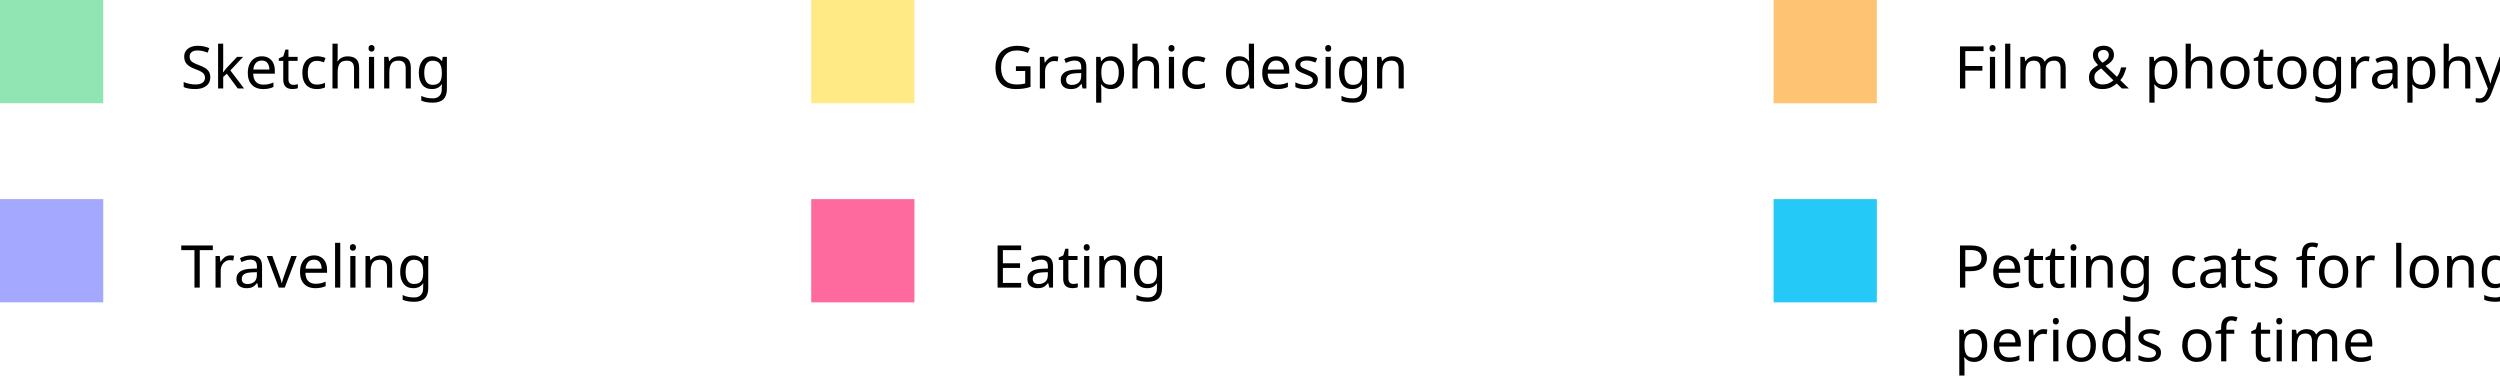
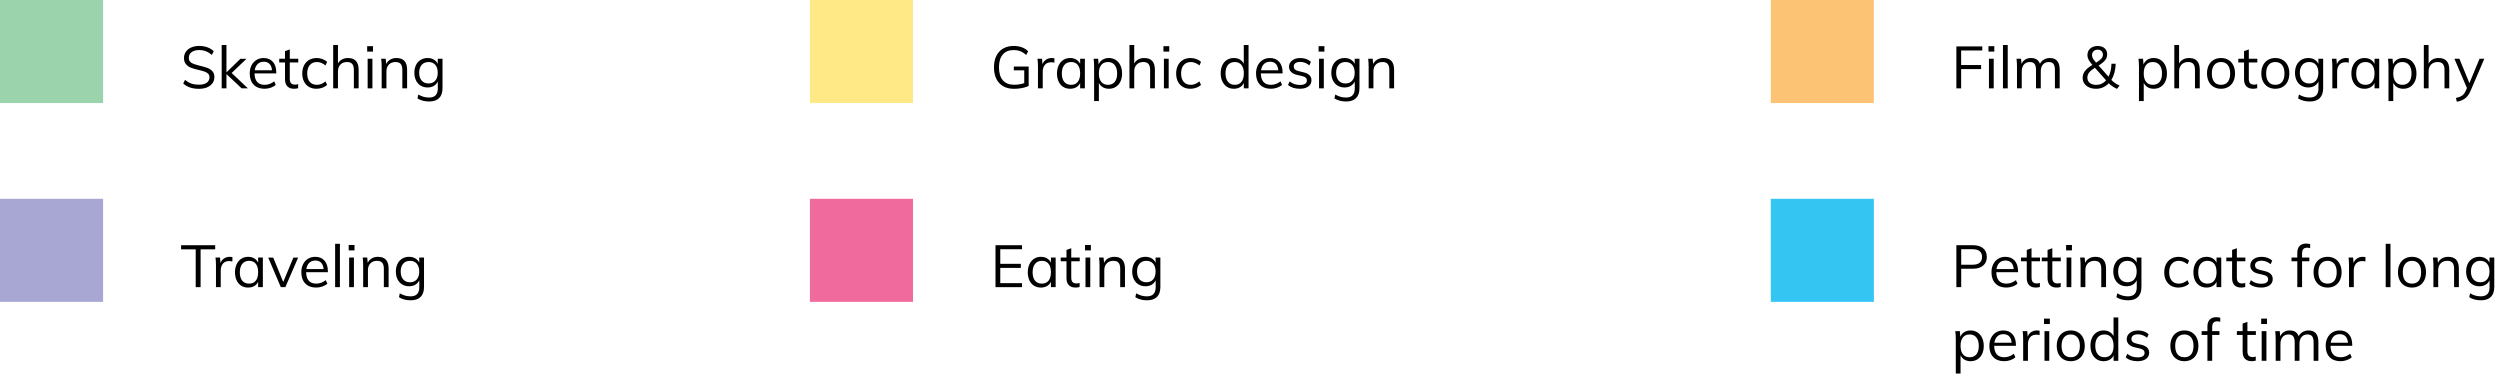
- <svg xmlns="http://www.w3.org/2000/svg" width="678px" height="102px" viewBox="0 0 678 102" version="1.1">
-   <defs />
-   <g id="Page-1" stroke="none" stroke-width="1" fill="none" fill-rule="evenodd">
-     <g id="six-group">
-       <g id="Group">
-         <rect id="Rectangle" fill="#91E5B2" fill-rule="nonzero" x="0" y="0" width="28" height="28" />
-         <text id="Sketching" fill="#000000" font-family="Muli-Regular, Muli" font-size="16" font-weight="normal">
-           <tspan x="49" y="24">Sketching</tspan>
-         </text>
-       </g>
-       <g id="Group-Copy-3" transform="translate(0, 54)">
-         <rect id="Rectangle" fill="#A4A8FF" fill-rule="nonzero" x="0" y="0" width="28" height="28" />
-         <g id="Traveling" transform="translate(49, 8)" font-size="16" font-family="Muli-Regular, Muli" fill="#000000" font-weight="normal">
-           <g id="Group">
-             <text id="Traveling">
-               <tspan x="0" y="16">Traveling</tspan>
-             </text>
-           </g>
-         </g>
-       </g>
-       <g id="Group-Copy" transform="translate(220, 0)">
-         <rect id="Rectangle" fill="#FFEA86" fill-rule="nonzero" x="0" y="0" width="28" height="28" />
-         <g id="Graphic-Design" transform="translate(49, 8)" font-size="16" font-family="Muli-Regular, Muli" fill="#000000" font-weight="normal">
-           <g id="Group">
-             <text id="Graphic-design">
-               <tspan x="0" y="16">Graphic design</tspan>
-             </text>
-           </g>
-         </g>
-       </g>
-       <g id="Group-Copy-5" transform="translate(220, 54)">
-         <rect id="Rectangle" fill="#FF6A9E" fill-rule="nonzero" x="0" y="0" width="28" height="28" />
-         <g id="Eating" transform="translate(49, 8)" font-size="16" font-family="Muli-Regular, Muli" fill="#000000" font-weight="normal">
-           <g id="Group">
-             <text id="Eating">
-               <tspan x="0" y="16">Eating</tspan>
-             </text>
-           </g>
-         </g>
-       </g>
-       <g id="Group-Copy-2" transform="translate(481, 0)">
-         <rect id="Rectangle" fill="#FFC374" fill-rule="nonzero" x="0" y="0" width="28" height="28" />
-         <g id="Film-&amp;-photography" transform="translate(49, 8)" font-size="16" font-family="Muli-Regular, Muli" fill="#000000" font-weight="normal">
-           <g id="Group">
-             <text id="Film-&amp;-photography">
-               <tspan x="0" y="16">Film &amp; photography</tspan>
-             </text>
-           </g>
-         </g>
-       </g>
-       <g id="Group-Copy-4" transform="translate(481, 54)">
-         <rect id="Rectangle" fill="#24C9F7" fill-rule="nonzero" x="0" y="0" width="28" height="28" />
-         <g id="Petting-cats-for-lon" transform="translate(49, 8)" font-size="16" font-family="Muli-Regular, Muli" fill="#000000" font-weight="normal">
-           <g id="Petting-cats-for-long">
-             <text>
-               <tspan x="0" y="16">Petting cats for long</tspan>
-             </text>
-           </g>
-           <g id="periods-of-time" transform="translate(0, 20)">
-             <text>
-               <tspan x="0" y="16">periods of time</tspan>
-             </text>
-           </g>
-         </g>
-       </g>
-     </g>
+ <svg xmlns="http://www.w3.org/2000/svg" xmlns:xlink="http://www.w3.org/1999/xlink" version="1.1" id="Layer_1" x="0px" y="0px" width="679.074px" height="104.588px" viewBox="0 0 679.074 104.588" enable-background="new 0 0 679.074 104.588" xml:space="preserve">
+   <g>
+     <defs>
+       <rect id="SVGID_1_" width="28" height="28" />
+     </defs>
+     <clipPath id="SVGID_2_">
+       <use xlink:href="#SVGID_1_" overflow="visible" />
+     </clipPath>
+     <rect x="-5" y="-5" clip-path="url(#SVGID_2_)" fill="#9BD3AD" width="38" height="38" />
+   </g>
+   <g>
+     <path d="M49.768,22.688l0.496-1.009c0.565,0.48,1.141,0.822,1.728,1.024c0.586,0.203,1.269,0.304,2.048,0.304   c0.917,0,1.624-0.179,2.12-0.536c0.496-0.356,0.744-0.861,0.744-1.512c0-0.384-0.12-0.696-0.36-0.936   c-0.24-0.24-0.555-0.43-0.944-0.568c-0.39-0.139-0.91-0.282-1.56-0.432c-0.875-0.192-1.595-0.4-2.16-0.624   c-0.565-0.225-1.024-0.547-1.376-0.969c-0.352-0.421-0.528-0.973-0.528-1.655c0-0.65,0.17-1.225,0.512-1.721   s0.824-0.882,1.448-1.159s1.352-0.416,2.184-0.416c0.789,0,1.525,0.122,2.208,0.367c0.683,0.246,1.258,0.604,1.728,1.072   l-0.512,1.008c-0.533-0.458-1.075-0.794-1.624-1.008c-0.549-0.213-1.149-0.32-1.8-0.32c-0.886,0-1.579,0.189-2.08,0.568   c-0.501,0.379-0.752,0.898-0.752,1.56c0,0.576,0.218,1.009,0.656,1.297c0.438,0.287,1.109,0.538,2.016,0.752   c0.981,0.234,1.752,0.45,2.312,0.647s1.026,0.496,1.4,0.896c0.374,0.399,0.56,0.931,0.56,1.592c0,0.64-0.171,1.203-0.512,1.688   c-0.342,0.486-0.83,0.862-1.464,1.128c-0.635,0.268-1.378,0.4-2.232,0.4C52.243,24.128,50.824,23.648,49.768,22.688z" />
+     <path d="M67.336,24H65.64l-4.128-3.872V24h-1.296V12.224h1.296v7.425l3.792-3.681h1.648l-4.032,3.856L67.336,24z" />
+     <path d="M75.048,19.936h-5.904c0.01,1.024,0.248,1.798,0.712,2.32s1.139,0.784,2.024,0.784c0.938,0,1.803-0.314,2.592-0.944   l0.432,0.944c-0.352,0.331-0.803,0.592-1.352,0.784c-0.549,0.191-1.112,0.288-1.688,0.288c-1.259,0-2.245-0.371-2.96-1.112   c-0.714-0.741-1.072-1.757-1.072-3.048c0-0.821,0.16-1.55,0.48-2.185c0.32-0.634,0.768-1.128,1.344-1.479   c0.576-0.353,1.232-0.528,1.968-0.528c1.066,0,1.904,0.35,2.512,1.048c0.608,0.699,0.912,1.662,0.912,2.889V19.936z M70,17.376   c-0.421,0.405-0.691,0.976-0.808,1.712h4.688c-0.064-0.757-0.286-1.333-0.664-1.728s-0.904-0.593-1.576-0.593   C70.968,16.768,70.421,16.971,70,17.376z" />
+     <path d="M78.712,16.976v4.4c0,0.598,0.123,1.016,0.368,1.256c0.245,0.24,0.592,0.36,1.04,0.36c0.299,0,0.587-0.048,0.864-0.145   v1.104c-0.331,0.106-0.704,0.16-1.12,0.16c-0.768,0-1.368-0.216-1.8-0.648c-0.432-0.432-0.648-1.069-0.648-1.912v-4.576h-1.568   v-1.023h1.568v-2.064l1.296-0.464v2.528h2.304v1.023H78.712z" />
+     <path d="M83.919,23.6c-0.582-0.341-1.029-0.823-1.344-1.447c-0.315-0.624-0.472-1.353-0.472-2.185s0.16-1.565,0.48-2.2   c0.32-0.634,0.776-1.128,1.368-1.479c0.592-0.353,1.282-0.528,2.072-0.528c0.544,0,1.069,0.094,1.576,0.28   c0.506,0.187,0.925,0.445,1.256,0.776l-0.432,0.96c-0.405-0.32-0.797-0.555-1.176-0.704c-0.379-0.149-0.766-0.225-1.16-0.225   c-0.821,0-1.467,0.275-1.936,0.824c-0.469,0.55-0.704,1.314-0.704,2.296c0,0.971,0.232,1.726,0.696,2.265   c0.464,0.538,1.112,0.808,1.944,0.808c0.395,0,0.781-0.074,1.16-0.224c0.378-0.149,0.771-0.385,1.176-0.704l0.432,0.96   c-0.341,0.319-0.771,0.573-1.288,0.76c-0.518,0.187-1.053,0.28-1.608,0.28C85.181,24.112,84.5,23.941,83.919,23.6z" />
+     <path d="M97.416,18.944V24h-1.296v-4.992c0-0.746-0.149-1.293-0.448-1.64c-0.299-0.347-0.768-0.521-1.408-0.521   c-0.747,0-1.344,0.229-1.792,0.688c-0.448,0.459-0.672,1.077-0.672,1.855V24h-1.296V12.224h1.296v5.04   c0.256-0.49,0.621-0.863,1.096-1.12c0.474-0.256,1.016-0.384,1.624-0.384C96.45,15.76,97.416,16.821,97.416,18.944z" />
+     <path d="M99.735,12.544h1.584v1.472h-1.584V12.544z M99.863,24v-8.048h1.296V24H99.863z" />
+     <path d="M110.583,18.944V24h-1.296v-4.992c0-0.746-0.149-1.293-0.448-1.64c-0.299-0.347-0.768-0.521-1.408-0.521   c-0.747,0-1.344,0.229-1.792,0.688c-0.448,0.459-0.672,1.077-0.672,1.855V24h-1.296v-5.792c0-0.832-0.043-1.584-0.128-2.256h1.232   l0.128,1.439c0.245-0.522,0.613-0.925,1.104-1.208c0.491-0.282,1.05-0.424,1.68-0.424C109.618,15.76,110.583,16.821,110.583,18.944   z" />
+     <path d="M120.199,15.952v7.983c0,1.195-0.307,2.099-0.92,2.713c-0.614,0.613-1.518,0.92-2.712,0.92   c-1.227,0-2.283-0.278-3.168-0.832l0.224-1.057c0.512,0.288,0.995,0.496,1.448,0.624c0.453,0.128,0.952,0.192,1.496,0.192   c0.778,0,1.365-0.206,1.76-0.616s0.592-1.021,0.592-1.832v-1.904c-0.246,0.513-0.606,0.91-1.08,1.192   c-0.475,0.283-1.038,0.424-1.688,0.424c-0.704,0-1.331-0.165-1.88-0.496c-0.549-0.33-0.973-0.8-1.272-1.407   c-0.298-0.608-0.448-1.307-0.448-2.097c0-0.789,0.149-1.487,0.448-2.096c0.299-0.608,0.723-1.077,1.272-1.408   c0.549-0.33,1.176-0.496,1.88-0.496c0.64,0,1.197,0.139,1.672,0.416s0.834,0.667,1.08,1.168v-1.392H120.199z M118.239,21.896   c0.442-0.518,0.664-1.229,0.664-2.137c0-0.906-0.222-1.618-0.664-2.136c-0.443-0.518-1.054-0.776-1.832-0.776   c-0.79,0-1.411,0.259-1.864,0.776c-0.453,0.518-0.68,1.229-0.68,2.136c0,0.907,0.227,1.619,0.68,2.137   c0.454,0.517,1.075,0.775,1.864,0.775C117.186,22.672,117.796,22.413,118.239,21.896z" />
+   </g>
+   <g>
+     <defs>
+       <rect id="SVGID_3_" y="54" width="28" height="28" />
+     </defs>
+     <clipPath id="SVGID_4_">
+       <use xlink:href="#SVGID_3_" overflow="visible" />
+     </clipPath>
+     <rect x="-5" y="49" clip-path="url(#SVGID_4_)" fill="#A8A7D3" width="38" height="38" />
+   </g>
+   <g>
+     <path d="M53.16,78V67.728h-3.968v-1.119h9.264v1.119h-3.968V78H53.16z" />
+     <path d="M63.144,69.856l-0.032,1.184c-0.245-0.085-0.528-0.128-0.848-0.128c-0.779,0-1.357,0.242-1.736,0.728   c-0.378,0.486-0.568,1.075-0.568,1.769V78h-1.296v-5.792c0-0.832-0.043-1.584-0.128-2.256h1.232l0.128,1.488   c0.203-0.544,0.528-0.96,0.976-1.248c0.448-0.288,0.96-0.433,1.536-0.433C62.674,69.76,62.92,69.792,63.144,69.856z" />
+     <path d="M71.4,69.952V78h-1.28v-1.456c-0.235,0.502-0.59,0.888-1.064,1.16c-0.475,0.271-1.027,0.408-1.656,0.408   c-0.715,0-1.341-0.171-1.88-0.513c-0.539-0.341-0.955-0.823-1.248-1.447s-0.44-1.353-0.44-2.185s0.149-1.565,0.448-2.2   c0.299-0.634,0.717-1.128,1.256-1.479c0.539-0.353,1.16-0.528,1.864-0.528c0.629,0,1.179,0.139,1.648,0.416   s0.827,0.667,1.072,1.168v-1.392H71.4z M69.48,76.232c0.426-0.539,0.64-1.305,0.64-2.297c0-0.991-0.214-1.754-0.64-2.287   c-0.427-0.533-1.035-0.801-1.824-0.801c-0.789,0-1.405,0.275-1.848,0.824c-0.443,0.55-0.664,1.314-0.664,2.296   s0.218,1.739,0.656,2.272s1.056,0.8,1.856,0.8C68.445,77.04,69.053,76.771,69.48,76.232z" />
+     <path d="M79.688,69.968h1.296L77.512,78H76.28l-3.424-8.032h1.36l2.72,6.624L79.688,69.968z" />
+     <path d="M89.063,73.936H83.16c0.01,1.024,0.248,1.798,0.712,2.32s1.139,0.784,2.024,0.784c0.938,0,1.803-0.314,2.592-0.944   l0.432,0.944c-0.352,0.331-0.803,0.592-1.352,0.784c-0.549,0.191-1.112,0.288-1.688,0.288c-1.259,0-2.245-0.371-2.96-1.112   c-0.714-0.741-1.072-1.757-1.072-3.048c0-0.821,0.16-1.55,0.48-2.185c0.32-0.634,0.768-1.128,1.344-1.479   c0.576-0.353,1.232-0.528,1.968-0.528c1.066,0,1.904,0.35,2.512,1.048c0.608,0.699,0.912,1.662,0.912,2.889V73.936z M84.016,71.376   c-0.421,0.405-0.691,0.976-0.808,1.712h4.688c-0.064-0.757-0.286-1.333-0.664-1.728s-0.904-0.593-1.576-0.593   C84.983,70.768,84.437,70.971,84.016,71.376z" />
+     <path d="M91.032,78V66.224h1.296V78H91.032z" />
+     <path d="M94.711,66.544h1.584v1.472h-1.584V66.544z M94.839,78v-8.048h1.296V78H94.839z" />
+     <path d="M105.56,72.944V78h-1.296v-4.992c0-0.746-0.149-1.293-0.448-1.64c-0.299-0.347-0.768-0.521-1.408-0.521   c-0.747,0-1.344,0.229-1.792,0.688c-0.448,0.459-0.672,1.077-0.672,1.855V78h-1.296v-5.792c0-0.832-0.043-1.584-0.128-2.256h1.232   l0.128,1.439c0.245-0.522,0.613-0.925,1.104-1.208c0.491-0.282,1.05-0.424,1.68-0.424C104.594,69.76,105.56,70.821,105.56,72.944z" />
+     <path d="M115.175,69.952v7.983c0,1.195-0.307,2.099-0.92,2.713c-0.614,0.613-1.518,0.92-2.712,0.92   c-1.227,0-2.283-0.278-3.168-0.832l0.224-1.057c0.512,0.288,0.995,0.496,1.448,0.624c0.453,0.128,0.952,0.192,1.496,0.192   c0.778,0,1.365-0.206,1.76-0.616s0.592-1.021,0.592-1.832v-1.904c-0.246,0.513-0.606,0.91-1.08,1.192   c-0.475,0.283-1.038,0.424-1.688,0.424c-0.704,0-1.331-0.165-1.88-0.496c-0.549-0.33-0.973-0.8-1.272-1.407   c-0.298-0.608-0.448-1.307-0.448-2.097c0-0.789,0.149-1.487,0.448-2.096c0.299-0.608,0.723-1.077,1.272-1.408   c0.549-0.33,1.176-0.496,1.88-0.496c0.64,0,1.197,0.139,1.672,0.416s0.834,0.667,1.08,1.168v-1.392H115.175z M113.215,75.896   c0.442-0.518,0.664-1.229,0.664-2.137c0-0.906-0.222-1.618-0.664-2.136c-0.443-0.518-1.054-0.776-1.832-0.776   c-0.79,0-1.411,0.259-1.864,0.776c-0.453,0.518-0.68,1.229-0.68,2.136c0,0.907,0.227,1.619,0.68,2.137   c0.454,0.517,1.075,0.775,1.864,0.775C112.162,76.672,112.772,76.413,113.215,75.896z" />
+   </g>
+   <g>
+     <defs>
+       <rect id="SVGID_5_" x="220" width="28" height="28" />
+     </defs>
+     <clipPath id="SVGID_6_">
+       <use xlink:href="#SVGID_5_" overflow="visible" />
+     </clipPath>
+     <rect x="215" y="-5" clip-path="url(#SVGID_6_)" fill="#FEE986" width="38" height="38" />
+   </g>
+   <g>
+     <path d="M279.416,18.064v5.279c-0.448,0.235-1.035,0.424-1.76,0.568c-0.725,0.144-1.461,0.216-2.208,0.216   c-1.131,0-2.107-0.231-2.928-0.696c-0.821-0.464-1.448-1.133-1.88-2.008c-0.432-0.874-0.648-1.92-0.648-3.136   c0-1.205,0.216-2.242,0.648-3.112c0.432-0.869,1.05-1.536,1.856-2c0.805-0.464,1.757-0.695,2.856-0.695   c0.8,0,1.533,0.119,2.2,0.359s1.24,0.601,1.72,1.08l-0.512,1.008c-0.555-0.469-1.096-0.808-1.624-1.016   c-0.528-0.208-1.123-0.312-1.784-0.312c-1.291,0-2.28,0.403-2.968,1.208c-0.688,0.806-1.032,1.966-1.032,3.48   c0,1.547,0.352,2.723,1.056,3.528c0.704,0.805,1.728,1.208,3.072,1.208c0.949,0,1.861-0.149,2.736-0.448v-3.473h-2.832v-1.039   H279.416z" />
+     <path d="M286.424,15.856l-0.032,1.184c-0.245-0.085-0.528-0.128-0.848-0.128c-0.779,0-1.357,0.242-1.736,0.728   c-0.378,0.486-0.568,1.075-0.568,1.769V24h-1.296v-5.792c0-0.832-0.043-1.584-0.128-2.256h1.232l0.128,1.488   c0.203-0.544,0.528-0.96,0.976-1.248c0.448-0.288,0.96-0.433,1.536-0.433C285.954,15.76,286.2,15.792,286.424,15.856z" />
+     <path d="M294.68,15.952V24h-1.28v-1.456c-0.235,0.502-0.59,0.888-1.064,1.16c-0.475,0.271-1.027,0.408-1.656,0.408   c-0.715,0-1.341-0.171-1.88-0.513c-0.539-0.341-0.955-0.823-1.248-1.447s-0.44-1.353-0.44-2.185s0.149-1.565,0.448-2.2   c0.299-0.634,0.717-1.128,1.256-1.479c0.539-0.353,1.16-0.528,1.864-0.528c0.629,0,1.179,0.139,1.648,0.416   s0.827,0.667,1.072,1.168v-1.392H294.68z M292.76,22.232c0.426-0.539,0.64-1.305,0.64-2.297c0-0.991-0.214-1.754-0.64-2.287   c-0.427-0.533-1.035-0.801-1.824-0.801c-0.789,0-1.405,0.275-1.848,0.824c-0.443,0.55-0.664,1.314-0.664,2.296   s0.218,1.739,0.656,2.272s1.056,0.8,1.856,0.8C291.725,23.04,292.333,22.771,292.76,22.232z" />
+     <path d="M303.08,16.288c0.544,0.352,0.965,0.846,1.264,1.479c0.299,0.635,0.448,1.368,0.448,2.2s-0.149,1.561-0.448,2.185   s-0.717,1.106-1.256,1.447c-0.539,0.342-1.166,0.513-1.88,0.513c-0.63,0-1.179-0.139-1.648-0.416   c-0.47-0.277-0.827-0.672-1.072-1.185v4.944h-1.296v-9.248c0-0.832-0.043-1.584-0.128-2.256h1.232l0.128,1.552   c0.224-0.555,0.579-0.984,1.064-1.288s1.059-0.456,1.72-0.456C301.912,15.76,302.536,15.936,303.08,16.288z M302.8,22.24   c0.432-0.533,0.648-1.291,0.648-2.272s-0.219-1.746-0.656-2.296c-0.438-0.549-1.045-0.824-1.824-0.824   c-0.8,0-1.414,0.268-1.84,0.801c-0.427,0.533-0.64,1.296-0.64,2.287c0,0.992,0.213,1.758,0.64,2.297   c0.426,0.538,1.04,0.808,1.84,0.808C301.757,23.04,302.368,22.773,302.8,22.24z" />
+     <path d="M313.704,18.944V24h-1.296v-4.992c0-0.746-0.149-1.293-0.448-1.64c-0.299-0.347-0.768-0.521-1.408-0.521   c-0.747,0-1.344,0.229-1.792,0.688c-0.448,0.459-0.672,1.077-0.672,1.855V24h-1.296V12.224h1.296v5.04   c0.256-0.49,0.621-0.863,1.096-1.12c0.474-0.256,1.016-0.384,1.624-0.384C312.738,15.76,313.704,16.821,313.704,18.944z" />
+     <path d="M316.023,12.544h1.584v1.472h-1.584V12.544z M316.151,24v-8.048h1.296V24H316.151z" />
+     <path d="M321.295,23.6c-0.582-0.341-1.029-0.823-1.344-1.447c-0.315-0.624-0.472-1.353-0.472-2.185s0.16-1.565,0.48-2.2   c0.32-0.634,0.776-1.128,1.368-1.479c0.592-0.353,1.282-0.528,2.072-0.528c0.544,0,1.069,0.094,1.576,0.28   c0.506,0.187,0.925,0.445,1.256,0.776l-0.432,0.96c-0.405-0.32-0.797-0.555-1.176-0.704c-0.379-0.149-0.766-0.225-1.16-0.225   c-0.821,0-1.467,0.275-1.936,0.824c-0.469,0.55-0.704,1.314-0.704,2.296c0,0.971,0.232,1.726,0.696,2.265   c0.464,0.538,1.112,0.808,1.944,0.808c0.395,0,0.781-0.074,1.16-0.224c0.378-0.149,0.771-0.385,1.176-0.704l0.432,0.96   c-0.341,0.319-0.771,0.573-1.288,0.76c-0.518,0.187-1.053,0.28-1.608,0.28C322.557,24.112,321.876,23.941,321.295,23.6z" />
+     <path d="M339.143,12.224V24h-1.28v-1.456c-0.235,0.502-0.59,0.888-1.064,1.16c-0.475,0.271-1.027,0.408-1.656,0.408   c-0.704,0-1.325-0.177-1.864-0.528c-0.539-0.352-0.958-0.846-1.256-1.48c-0.298-0.634-0.448-1.367-0.448-2.199   s0.146-1.561,0.44-2.185s0.712-1.106,1.256-1.447c0.544-0.342,1.168-0.513,1.872-0.513c0.629,0,1.179,0.137,1.648,0.408   c0.469,0.272,0.821,0.653,1.056,1.144v-5.088H339.143z M337.223,22.232c0.426-0.539,0.64-1.305,0.64-2.297   c0-0.98-0.214-1.741-0.64-2.279c-0.427-0.539-1.035-0.809-1.824-0.809c-0.789,0-1.405,0.268-1.848,0.801   c-0.443,0.533-0.664,1.285-0.664,2.256c0,0.992,0.221,1.763,0.664,2.312c0.442,0.55,1.059,0.824,1.848,0.824   C336.188,23.04,336.796,22.771,337.223,22.232z" />
+     <path d="M348.391,19.936h-5.904c0.011,1.024,0.248,1.798,0.713,2.32c0.463,0.522,1.139,0.784,2.023,0.784   c0.938,0,1.803-0.314,2.592-0.944l0.432,0.944c-0.352,0.331-0.803,0.592-1.352,0.784c-0.549,0.191-1.111,0.288-1.688,0.288   c-1.26,0-2.246-0.371-2.961-1.112c-0.714-0.741-1.071-1.757-1.071-3.048c0-0.821,0.16-1.55,0.479-2.185   c0.32-0.634,0.769-1.128,1.344-1.479c0.576-0.353,1.232-0.528,1.969-0.528c1.066,0,1.904,0.35,2.512,1.048   c0.608,0.699,0.912,1.662,0.912,2.889V19.936z M343.343,17.376c-0.421,0.405-0.69,0.976-0.808,1.712h4.688   c-0.064-0.757-0.285-1.333-0.664-1.728s-0.904-0.593-1.576-0.593S343.764,16.971,343.343,17.376z" />
+     <path d="M349.863,23.072l0.432-0.96c0.438,0.341,0.88,0.587,1.328,0.735c0.447,0.149,0.949,0.225,1.504,0.225   c0.607,0,1.069-0.104,1.384-0.312s0.472-0.509,0.472-0.903c0-0.32-0.106-0.576-0.32-0.769c-0.213-0.191-0.564-0.341-1.055-0.448   l-1.36-0.319c-0.673-0.149-1.192-0.416-1.56-0.801c-0.369-0.384-0.553-0.842-0.553-1.376c0-0.703,0.283-1.276,0.848-1.72   c0.565-0.442,1.312-0.664,2.24-0.664c0.565,0,1.099,0.091,1.6,0.272c0.502,0.182,0.923,0.442,1.265,0.784l-0.433,0.943   c-0.757-0.629-1.567-0.943-2.432-0.943c-0.576,0-1.021,0.109-1.336,0.327c-0.314,0.219-0.472,0.526-0.472,0.921   c0,0.33,0.099,0.592,0.296,0.783c0.197,0.192,0.514,0.342,0.951,0.448l1.361,0.336c0.746,0.171,1.301,0.435,1.664,0.792   c0.361,0.357,0.543,0.824,0.543,1.4c0,0.693-0.282,1.248-0.848,1.664s-1.334,0.624-2.305,0.624   C351.725,24.112,350.652,23.766,349.863,23.072z" />
+     <path d="M358.166,12.544h1.584v1.472h-1.584V12.544z M358.295,24v-8.048h1.295V24H358.295z" />
+     <path d="M369.271,15.952v7.983c0,1.195-0.307,2.099-0.92,2.713c-0.614,0.613-1.518,0.92-2.712,0.92   c-1.227,0-2.283-0.278-3.168-0.832l0.224-1.057c0.513,0.288,0.995,0.496,1.448,0.624s0.952,0.192,1.496,0.192   c0.778,0,1.365-0.206,1.76-0.616s0.592-1.021,0.592-1.832v-1.904c-0.245,0.513-0.605,0.91-1.08,1.192   c-0.475,0.283-1.037,0.424-1.688,0.424c-0.704,0-1.331-0.165-1.881-0.496c-0.549-0.33-0.973-0.8-1.271-1.407   c-0.299-0.608-0.447-1.307-0.447-2.097c0-0.789,0.148-1.487,0.447-2.096s0.723-1.077,1.271-1.408   c0.55-0.33,1.177-0.496,1.881-0.496c0.64,0,1.197,0.139,1.672,0.416s0.834,0.667,1.08,1.168v-1.392H369.271z M367.311,21.896   c0.442-0.518,0.664-1.229,0.664-2.137c0-0.906-0.222-1.618-0.664-2.136c-0.443-0.518-1.054-0.776-1.832-0.776   c-0.789,0-1.41,0.259-1.864,0.776c-0.453,0.518-0.68,1.229-0.68,2.136c0,0.907,0.227,1.619,0.68,2.137   c0.454,0.517,1.075,0.775,1.864,0.775C366.257,22.672,366.867,22.413,367.311,21.896z" />
+     <path d="M378.678,18.944V24h-1.296v-4.992c0-0.746-0.149-1.293-0.448-1.64s-0.768-0.521-1.408-0.521   c-0.746,0-1.344,0.229-1.791,0.688c-0.448,0.459-0.672,1.077-0.672,1.855V24h-1.297v-5.792c0-0.832-0.043-1.584-0.127-2.256h1.231   l0.128,1.439c0.245-0.522,0.613-0.925,1.104-1.208c0.491-0.282,1.051-0.424,1.681-0.424   C377.713,15.76,378.678,16.821,378.678,18.944z" />
+   </g>
+   <g>
+     <defs>
+       <rect id="SVGID_7_" x="220" y="54" width="28" height="28" />
+     </defs>
+     <clipPath id="SVGID_8_">
+       <use xlink:href="#SVGID_7_" overflow="visible" />
+     </clipPath>
+     <rect x="215" y="49" clip-path="url(#SVGID_8_)" fill="#F16A9D" width="38" height="38" />
+   </g>
+   <g>
+     <path d="M270.408,78V66.608h7.2v1.088h-5.904v3.968h5.584v1.104h-5.584v4.145h5.904V78H270.408z" />
+     <path d="M286.744,69.952V78h-1.28v-1.456c-0.235,0.502-0.59,0.888-1.064,1.16c-0.475,0.271-1.027,0.408-1.656,0.408   c-0.715,0-1.341-0.171-1.88-0.513c-0.539-0.341-0.955-0.823-1.248-1.447s-0.44-1.353-0.44-2.185s0.149-1.565,0.448-2.2   c0.299-0.634,0.717-1.128,1.256-1.479c0.539-0.353,1.16-0.528,1.864-0.528c0.629,0,1.179,0.139,1.648,0.416   s0.827,0.667,1.072,1.168v-1.392H286.744z M284.824,76.232c0.426-0.539,0.64-1.305,0.64-2.297c0-0.991-0.214-1.754-0.64-2.287   c-0.427-0.533-1.035-0.801-1.824-0.801c-0.789,0-1.405,0.275-1.848,0.824c-0.443,0.55-0.664,1.314-0.664,2.296   s0.218,1.739,0.656,2.272s1.056,0.8,1.856,0.8C283.79,77.04,284.397,76.771,284.824,76.232z" />
+     <path d="M290.984,70.976v4.4c0,0.598,0.123,1.016,0.368,1.256c0.245,0.24,0.592,0.36,1.04,0.36c0.299,0,0.587-0.048,0.864-0.145   v1.104c-0.331,0.106-0.704,0.16-1.12,0.16c-0.768,0-1.368-0.216-1.8-0.648c-0.432-0.432-0.648-1.069-0.648-1.912v-4.576h-1.568   v-1.023h1.568v-2.064l1.296-0.464v2.528h2.304v1.023H290.984z" />
+     <path d="M294.728,66.544h1.584v1.472h-1.584V66.544z M294.855,78v-8.048h1.296V78H294.855z" />
+     <path d="M305.576,72.944V78h-1.296v-4.992c0-0.746-0.149-1.293-0.448-1.64c-0.299-0.347-0.768-0.521-1.408-0.521   c-0.747,0-1.344,0.229-1.792,0.688c-0.448,0.459-0.672,1.077-0.672,1.855V78h-1.296v-5.792c0-0.832-0.043-1.584-0.128-2.256h1.232   l0.128,1.439c0.245-0.522,0.613-0.925,1.104-1.208c0.491-0.282,1.05-0.424,1.68-0.424C304.61,69.76,305.576,70.821,305.576,72.944z   " />
+     <path d="M315.191,69.952v7.983c0,1.195-0.307,2.099-0.92,2.713c-0.614,0.613-1.518,0.92-2.712,0.92   c-1.227,0-2.283-0.278-3.168-0.832l0.224-1.057c0.512,0.288,0.995,0.496,1.448,0.624c0.453,0.128,0.952,0.192,1.496,0.192   c0.778,0,1.365-0.206,1.76-0.616s0.592-1.021,0.592-1.832v-1.904c-0.246,0.513-0.606,0.91-1.08,1.192   c-0.475,0.283-1.038,0.424-1.688,0.424c-0.704,0-1.331-0.165-1.88-0.496c-0.549-0.33-0.973-0.8-1.272-1.407   c-0.298-0.608-0.448-1.307-0.448-2.097c0-0.789,0.149-1.487,0.448-2.096c0.299-0.608,0.723-1.077,1.272-1.408   c0.549-0.33,1.176-0.496,1.88-0.496c0.64,0,1.197,0.139,1.672,0.416s0.834,0.667,1.08,1.168v-1.392H315.191z M313.231,75.896   c0.442-0.518,0.664-1.229,0.664-2.137c0-0.906-0.222-1.618-0.664-2.136c-0.443-0.518-1.054-0.776-1.832-0.776   c-0.79,0-1.411,0.259-1.864,0.776c-0.453,0.518-0.68,1.229-0.68,2.136c0,0.907,0.227,1.619,0.68,2.137   c0.454,0.517,1.075,0.775,1.864,0.775C312.178,76.672,312.789,76.413,313.231,75.896z" />
+   </g>
+   <g>
+     <defs>
+       <rect id="SVGID_9_" x="481" width="28" height="28" />
+     </defs>
+     <clipPath id="SVGID_10_">
+       <use xlink:href="#SVGID_9_" overflow="visible" />
+     </clipPath>
+     <rect x="476" y="-5" clip-path="url(#SVGID_10_)" fill="#FDC375" width="38" height="38" />
+   </g>
+   <g>
+     <path d="M531.408,24V12.608h7.04v1.104h-5.744v3.952h5.424v1.104h-5.424V24H531.408z" />
+     <path d="M540.128,12.544h1.584v1.472h-1.584V12.544z M540.256,24v-8.048h1.296V24H540.256z" />
+     <path d="M544.063,24V12.224h1.296V24H544.063z" />
+     <path d="M559.472,18.944V24h-1.296v-4.992c0-0.757-0.131-1.307-0.393-1.647c-0.262-0.342-0.686-0.513-1.271-0.513   c-0.684,0-1.217,0.229-1.6,0.688c-0.385,0.459-0.576,1.083-0.576,1.872V24h-1.297v-4.992c0-0.746-0.133-1.293-0.399-1.64   s-0.694-0.521-1.28-0.521c-0.683,0-1.219,0.229-1.607,0.688c-0.391,0.459-0.584,1.083-0.584,1.872V24h-1.297v-5.792   c0-0.832-0.043-1.584-0.127-2.256h1.231l0.128,1.408c0.225-0.513,0.557-0.907,1-1.185c0.442-0.277,0.957-0.416,1.544-0.416   c0.64,0,1.163,0.128,1.567,0.384c0.406,0.257,0.705,0.651,0.896,1.185c0.246-0.48,0.605-0.861,1.08-1.145   c0.475-0.282,1.011-0.424,1.607-0.424C558.58,15.76,559.472,16.821,559.472,18.944z" />
+     <path d="M575.743,23.248l-0.704,0.896c-0.885-0.405-1.632-0.911-2.24-1.52c-0.459,0.479-0.976,0.848-1.552,1.104   c-0.575,0.257-1.2,0.385-1.872,0.385c-0.725,0-1.365-0.126-1.92-0.376c-0.555-0.251-0.984-0.601-1.287-1.048   c-0.305-0.448-0.457-0.966-0.457-1.553c0-0.683,0.209-1.298,0.625-1.848s1.088-1.102,2.016-1.656   c-0.502-0.576-0.852-1.059-1.049-1.448c-0.197-0.389-0.295-0.792-0.295-1.208c0-0.746,0.256-1.346,0.768-1.8   c0.512-0.453,1.189-0.68,2.031-0.68c0.79,0,1.414,0.205,1.873,0.616c0.458,0.41,0.688,0.968,0.688,1.672   c0,0.565-0.171,1.072-0.512,1.52c-0.342,0.448-0.944,0.95-1.809,1.504l2.688,3.024c0.501-0.971,0.769-2.144,0.8-3.521h1.152   c-0.021,0.864-0.134,1.667-0.336,2.408c-0.203,0.742-0.486,1.4-0.848,1.977C574.058,22.304,574.805,22.821,575.743,23.248z    M572.079,21.824l-3.04-3.408c-0.746,0.459-1.274,0.894-1.584,1.304c-0.309,0.411-0.464,0.872-0.464,1.384   c0,0.598,0.219,1.072,0.656,1.425c0.437,0.352,1.024,0.527,1.76,0.527C570.453,23.056,571.344,22.646,572.079,21.824z    M568.688,13.896c-0.288,0.271-0.432,0.632-0.432,1.079c0,0.31,0.074,0.604,0.224,0.881s0.442,0.666,0.88,1.168   c0.704-0.438,1.189-0.816,1.456-1.137c0.267-0.319,0.399-0.666,0.399-1.04c0-0.405-0.127-0.732-0.384-0.983   c-0.256-0.251-0.592-0.376-1.008-0.376C569.354,13.488,568.975,13.624,568.688,13.896z" />
+     <path d="M586.895,16.288c0.545,0.352,0.965,0.846,1.264,1.479c0.299,0.635,0.449,1.368,0.449,2.2s-0.15,1.561-0.449,2.185   s-0.717,1.106-1.256,1.447c-0.538,0.342-1.165,0.513-1.879,0.513c-0.631,0-1.18-0.139-1.648-0.416   c-0.47-0.277-0.827-0.672-1.072-1.185v4.944h-1.296v-9.248c0-0.832-0.043-1.584-0.128-2.256h1.232l0.127,1.552   c0.225-0.555,0.579-0.984,1.064-1.288s1.059-0.456,1.721-0.456C585.727,15.76,586.351,15.936,586.895,16.288z M586.615,22.24   c0.432-0.533,0.647-1.291,0.647-2.272s-0.219-1.746-0.655-2.296c-0.438-0.549-1.046-0.824-1.824-0.824   c-0.801,0-1.414,0.268-1.84,0.801c-0.428,0.533-0.641,1.296-0.641,2.287c0,0.992,0.213,1.758,0.641,2.297   c0.426,0.538,1.039,0.808,1.84,0.808C585.572,23.04,586.183,22.773,586.615,22.24z" />
+     <path d="M597.52,18.944V24h-1.297v-4.992c0-0.746-0.149-1.293-0.447-1.64c-0.299-0.347-0.769-0.521-1.408-0.521   c-0.747,0-1.344,0.229-1.793,0.688c-0.447,0.459-0.672,1.077-0.672,1.855V24h-1.295V12.224h1.295v5.04   c0.256-0.49,0.621-0.863,1.097-1.12c0.474-0.256,1.016-0.384,1.624-0.384C596.553,15.76,597.52,16.821,597.52,18.944z" />
+     <path d="M601.295,23.6c-0.576-0.341-1.021-0.826-1.336-1.456c-0.314-0.629-0.473-1.365-0.473-2.208   c0-0.842,0.158-1.578,0.473-2.208c0.314-0.629,0.76-1.114,1.336-1.455c0.576-0.342,1.242-0.513,2-0.513   c0.757,0,1.424,0.171,2,0.513c0.576,0.341,1.021,0.826,1.336,1.455c0.314,0.63,0.472,1.366,0.472,2.208   c0,0.843-0.157,1.579-0.472,2.208c-0.314,0.63-0.76,1.115-1.336,1.456c-0.576,0.342-1.243,0.513-2,0.513   C602.537,24.112,601.871,23.941,601.295,23.6z M605.135,22.248c0.426-0.528,0.641-1.299,0.641-2.312   c0-0.98-0.219-1.741-0.656-2.279c-0.438-0.539-1.046-0.809-1.824-0.809c-0.789,0-1.402,0.27-1.84,0.809   c-0.438,0.538-0.656,1.299-0.656,2.279c0,1.014,0.216,1.784,0.648,2.312c0.432,0.528,1.047,0.792,1.848,0.792   C604.095,23.04,604.708,22.776,605.135,22.248z" />
+     <path d="M610.847,16.976v4.4c0,0.598,0.122,1.016,0.368,1.256c0.245,0.24,0.592,0.36,1.039,0.36c0.299,0,0.588-0.048,0.865-0.145   v1.104c-0.331,0.106-0.705,0.16-1.121,0.16c-0.768,0-1.367-0.216-1.799-0.648c-0.433-0.432-0.648-1.069-0.648-1.912v-4.576h-1.568   v-1.023h1.568v-2.064l1.296-0.464v2.528h2.304v1.023H610.847z" />
+     <path d="M616.047,23.6c-0.576-0.341-1.021-0.826-1.336-1.456c-0.314-0.629-0.473-1.365-0.473-2.208   c0-0.842,0.158-1.578,0.473-2.208c0.314-0.629,0.76-1.114,1.336-1.455c0.576-0.342,1.242-0.513,2-0.513   c0.757,0,1.424,0.171,2,0.513c0.576,0.341,1.021,0.826,1.336,1.455c0.314,0.63,0.472,1.366,0.472,2.208   c0,0.843-0.157,1.579-0.472,2.208c-0.314,0.63-0.76,1.115-1.336,1.456c-0.576,0.342-1.243,0.513-2,0.513   C617.289,24.112,616.623,23.941,616.047,23.6z M619.887,22.248c0.426-0.528,0.641-1.299,0.641-2.312   c0-0.98-0.219-1.741-0.656-2.279c-0.438-0.539-1.046-0.809-1.824-0.809c-0.789,0-1.402,0.27-1.84,0.809   c-0.438,0.538-0.656,1.299-0.656,2.279c0,1.014,0.216,1.784,0.648,2.312c0.432,0.528,1.047,0.792,1.848,0.792   C618.847,23.04,619.46,22.776,619.887,22.248z" />
+     <path d="M631.038,15.952v7.983c0,1.195-0.307,2.099-0.92,2.713c-0.614,0.613-1.518,0.92-2.712,0.92   c-1.227,0-2.283-0.278-3.168-0.832l0.224-1.057c0.513,0.288,0.995,0.496,1.448,0.624s0.952,0.192,1.496,0.192   c0.778,0,1.365-0.206,1.76-0.616s0.592-1.021,0.592-1.832v-1.904c-0.245,0.513-0.605,0.91-1.08,1.192   c-0.475,0.283-1.037,0.424-1.688,0.424c-0.704,0-1.331-0.165-1.881-0.496c-0.549-0.33-0.973-0.8-1.271-1.407   c-0.299-0.608-0.447-1.307-0.447-2.097c0-0.789,0.148-1.487,0.447-2.096s0.723-1.077,1.271-1.408   c0.55-0.33,1.177-0.496,1.881-0.496c0.64,0,1.197,0.139,1.672,0.416s0.834,0.667,1.08,1.168v-1.392H631.038z M629.078,21.896   c0.442-0.518,0.664-1.229,0.664-2.137c0-0.906-0.222-1.618-0.664-2.136c-0.443-0.518-1.054-0.776-1.832-0.776   c-0.789,0-1.41,0.259-1.864,0.776c-0.453,0.518-0.68,1.229-0.68,2.136c0,0.907,0.227,1.619,0.68,2.137   c0.454,0.517,1.075,0.775,1.864,0.775C628.024,22.672,628.635,22.413,629.078,21.896z" />
+     <path d="M638.014,15.856l-0.031,1.184c-0.246-0.085-0.528-0.128-0.848-0.128c-0.779,0-1.357,0.242-1.736,0.728   c-0.379,0.486-0.568,1.075-0.568,1.769V24h-1.296v-5.792c0-0.832-0.043-1.584-0.128-2.256h1.232l0.127,1.488   c0.203-0.544,0.528-0.96,0.977-1.248c0.447-0.288,0.96-0.433,1.536-0.433C637.545,15.76,637.79,15.792,638.014,15.856z" />
+     <path d="M646.27,15.952V24h-1.279v-1.456c-0.234,0.502-0.59,0.888-1.064,1.16c-0.475,0.271-1.026,0.408-1.656,0.408   c-0.715,0-1.341-0.171-1.879-0.513c-0.539-0.341-0.955-0.823-1.248-1.447c-0.294-0.624-0.44-1.353-0.44-2.185   s0.149-1.565,0.448-2.2c0.299-0.634,0.717-1.128,1.256-1.479c0.539-0.353,1.16-0.528,1.863-0.528c0.63,0,1.18,0.139,1.648,0.416   s0.826,0.667,1.072,1.168v-1.392H646.27z M644.35,22.232c0.427-0.539,0.641-1.305,0.641-2.297c0-0.991-0.214-1.754-0.641-2.287   c-0.426-0.533-1.034-0.801-1.824-0.801c-0.789,0-1.404,0.275-1.848,0.824c-0.442,0.55-0.664,1.314-0.664,2.296   s0.219,1.739,0.656,2.272s1.057,0.8,1.855,0.8C643.315,23.04,643.924,22.771,644.35,22.232z" />
+     <path d="M654.67,16.288c0.545,0.352,0.965,0.846,1.264,1.479c0.299,0.635,0.449,1.368,0.449,2.2s-0.15,1.561-0.449,2.185   s-0.717,1.106-1.256,1.447c-0.538,0.342-1.165,0.513-1.879,0.513c-0.631,0-1.18-0.139-1.648-0.416   c-0.47-0.277-0.827-0.672-1.072-1.185v4.944h-1.296v-9.248c0-0.832-0.043-1.584-0.128-2.256h1.232l0.127,1.552   c0.225-0.555,0.579-0.984,1.064-1.288s1.059-0.456,1.721-0.456C653.502,15.76,654.126,15.936,654.67,16.288z M654.391,22.24   c0.432-0.533,0.647-1.291,0.647-2.272s-0.219-1.746-0.655-2.296c-0.438-0.549-1.046-0.824-1.824-0.824   c-0.801,0-1.414,0.268-1.84,0.801c-0.428,0.533-0.641,1.296-0.641,2.287c0,0.992,0.213,1.758,0.641,2.297   c0.426,0.538,1.039,0.808,1.84,0.808C653.348,23.04,653.958,22.773,654.391,22.24z" />
+     <path d="M665.294,18.944V24h-1.296v-4.992c0-0.746-0.15-1.293-0.448-1.64c-0.299-0.347-0.769-0.521-1.408-0.521   c-0.747,0-1.344,0.229-1.792,0.688c-0.447,0.459-0.672,1.077-0.672,1.855V24h-1.296V12.224h1.296v5.04   c0.256-0.49,0.621-0.863,1.096-1.12c0.475-0.256,1.016-0.384,1.625-0.384C664.328,15.76,665.294,16.821,665.294,18.944z" />
+     <path d="M674.813,15.952l-3.76,8.784c-0.396,0.917-0.891,1.589-1.488,2.016c-0.597,0.427-1.333,0.72-2.208,0.88l-0.271-1.008   c0.757-0.171,1.33-0.397,1.72-0.68c0.39-0.283,0.712-0.718,0.968-1.305l0.32-0.72l-3.408-7.968h1.359l2.721,6.64l2.752-6.64   H674.813z" />
+   </g>
+   <g>
+     <defs>
+       <rect id="SVGID_11_" x="481" y="54" width="28" height="28" />
+     </defs>
+     <clipPath id="SVGID_12_">
+       <use xlink:href="#SVGID_11_" overflow="visible" />
+     </clipPath>
+     <rect x="476" y="49" clip-path="url(#SVGID_12_)" fill="#34C5F3" width="38" height="38" />
+   </g>
+   <g>
+     <path d="M531.408,66.608h4.544c1.173,0,2.088,0.282,2.743,0.848c0.656,0.565,0.984,1.344,0.984,2.336s-0.33,1.773-0.992,2.344   c-0.661,0.571-1.573,0.856-2.735,0.856h-3.231V78h-1.312V66.608z M535.84,71.904c0.843,0,1.478-0.182,1.904-0.544   c0.426-0.363,0.64-0.886,0.64-1.568s-0.214-1.202-0.64-1.56c-0.427-0.357-1.062-0.536-1.904-0.536h-3.119v4.208H535.84z" />
+     <path d="M548.16,73.936h-5.904c0.01,1.024,0.248,1.798,0.712,2.32s1.139,0.784,2.024,0.784c0.938,0,1.803-0.314,2.592-0.944   l0.432,0.944c-0.352,0.331-0.803,0.592-1.352,0.784c-0.55,0.191-1.112,0.288-1.688,0.288c-1.259,0-2.245-0.371-2.96-1.112   s-1.072-1.757-1.072-3.048c0-0.821,0.16-1.55,0.48-2.185c0.32-0.634,0.768-1.128,1.344-1.479c0.576-0.353,1.232-0.528,1.969-0.528   c1.066,0,1.903,0.35,2.512,1.048c0.607,0.699,0.912,1.662,0.912,2.889V73.936z M543.111,71.376   c-0.421,0.405-0.69,0.976-0.808,1.712h4.688c-0.064-0.757-0.286-1.333-0.664-1.728c-0.379-0.395-0.904-0.593-1.576-0.593   S543.533,70.971,543.111,71.376z" />
+     <path d="M551.824,70.976v4.4c0,0.598,0.122,1.016,0.367,1.256c0.246,0.24,0.592,0.36,1.04,0.36c0.299,0,0.587-0.048,0.864-0.145   v1.104c-0.33,0.106-0.704,0.16-1.12,0.16c-0.769,0-1.368-0.216-1.8-0.648c-0.432-0.432-0.648-1.069-0.648-1.912v-4.576h-1.568   v-1.023h1.568v-2.064l1.297-0.464v2.528h2.303v1.023H551.824z" />
+     <path d="M557.472,70.976v4.4c0,0.598,0.122,1.016,0.368,1.256c0.245,0.24,0.592,0.36,1.039,0.36c0.299,0,0.588-0.048,0.865-0.145   v1.104c-0.331,0.106-0.705,0.16-1.121,0.16c-0.768,0-1.367-0.216-1.799-0.648c-0.433-0.432-0.648-1.069-0.648-1.912v-4.576h-1.568   v-1.023h1.568v-2.064l1.296-0.464v2.528h2.304v1.023H557.472z" />
+     <path d="M561.215,66.544h1.584v1.472h-1.584V66.544z M561.344,78v-8.048h1.295V78H561.344z" />
+     <path d="M572.063,72.944V78h-1.296v-4.992c0-0.746-0.15-1.293-0.448-1.64c-0.299-0.347-0.769-0.521-1.408-0.521   c-0.747,0-1.344,0.229-1.792,0.688c-0.447,0.459-0.672,1.077-0.672,1.855V78h-1.296v-5.792c0-0.832-0.043-1.584-0.128-2.256h1.232   l0.127,1.439c0.246-0.522,0.613-0.925,1.104-1.208c0.491-0.282,1.05-0.424,1.681-0.424   C571.098,69.76,572.063,70.821,572.063,72.944z" />
+     <path d="M581.68,69.952v7.983c0,1.195-0.307,2.099-0.92,2.713c-0.614,0.613-1.518,0.92-2.713,0.92   c-1.227,0-2.282-0.278-3.168-0.832l0.225-1.057c0.512,0.288,0.994,0.496,1.447,0.624s0.953,0.192,1.496,0.192   c0.779,0,1.365-0.206,1.76-0.616s0.593-1.021,0.593-1.832v-1.904c-0.245,0.513-0.606,0.91-1.08,1.192   c-0.476,0.283-1.038,0.424-1.688,0.424c-0.703,0-1.33-0.165-1.88-0.496c-0.55-0.33-0.974-0.8-1.272-1.407   c-0.298-0.608-0.447-1.307-0.447-2.097c0-0.789,0.149-1.487,0.447-2.096c0.299-0.608,0.723-1.077,1.272-1.408   c0.55-0.33,1.177-0.496,1.88-0.496c0.641,0,1.197,0.139,1.672,0.416s0.835,0.667,1.08,1.168v-1.392H581.68z M579.719,75.896   c0.443-0.518,0.664-1.229,0.664-2.137c0-0.906-0.221-1.618-0.664-2.136c-0.442-0.518-1.053-0.776-1.832-0.776   c-0.789,0-1.41,0.259-1.863,0.776s-0.68,1.229-0.68,2.136c0,0.907,0.227,1.619,0.68,2.137c0.453,0.517,1.074,0.775,1.863,0.775   C578.666,76.672,579.276,76.413,579.719,75.896z" />
+     <path d="M589.687,77.6c-0.581-0.341-1.029-0.823-1.344-1.447c-0.315-0.624-0.472-1.353-0.472-2.185s0.16-1.565,0.479-2.2   c0.319-0.634,0.776-1.128,1.368-1.479c0.592-0.353,1.282-0.528,2.072-0.528c0.543,0,1.068,0.094,1.576,0.28   c0.506,0.187,0.925,0.445,1.256,0.776l-0.433,0.96c-0.405-0.32-0.798-0.555-1.176-0.704c-0.379-0.149-0.766-0.225-1.16-0.225   c-0.821,0-1.467,0.275-1.937,0.824c-0.469,0.55-0.703,1.314-0.703,2.296c0,0.971,0.232,1.726,0.695,2.265   c0.465,0.538,1.112,0.808,1.944,0.808c0.395,0,0.781-0.074,1.16-0.224c0.378-0.149,0.771-0.385,1.176-0.704l0.433,0.96   c-0.342,0.319-0.771,0.573-1.289,0.76s-1.053,0.28-1.607,0.28C590.947,78.112,590.268,77.941,589.687,77.6z" />
+     <path d="M603.358,69.952V78h-1.28v-1.456c-0.234,0.502-0.59,0.888-1.063,1.16c-0.476,0.271-1.026,0.408-1.656,0.408   c-0.715,0-1.341-0.171-1.88-0.513c-0.539-0.341-0.955-0.823-1.248-1.447s-0.439-1.353-0.439-2.185s0.148-1.565,0.447-2.2   c0.299-0.634,0.717-1.128,1.256-1.479c0.539-0.353,1.16-0.528,1.864-0.528c0.63,0,1.179,0.139,1.647,0.416   c0.47,0.277,0.827,0.667,1.072,1.168v-1.392H603.358z M601.438,76.232c0.427-0.539,0.64-1.305,0.64-2.297   c0-0.991-0.213-1.754-0.64-2.287s-1.034-0.801-1.824-0.801c-0.789,0-1.405,0.275-1.848,0.824c-0.442,0.55-0.664,1.314-0.664,2.296   s0.218,1.739,0.655,2.272s1.057,0.8,1.856,0.8C600.404,77.04,601.012,76.771,601.438,76.232z" />
+     <path d="M607.599,70.976v4.4c0,0.598,0.122,1.016,0.368,1.256c0.245,0.24,0.592,0.36,1.039,0.36c0.299,0,0.588-0.048,0.865-0.145   v1.104c-0.331,0.106-0.705,0.16-1.121,0.16c-0.768,0-1.367-0.216-1.799-0.648c-0.433-0.432-0.648-1.069-0.648-1.912v-4.576h-1.568   v-1.023h1.568v-2.064l1.296-0.464v2.528h2.304v1.023H607.599z" />
+     <path d="M610.975,77.072l0.432-0.96c0.438,0.341,0.88,0.587,1.328,0.735c0.447,0.149,0.949,0.225,1.504,0.225   c0.607,0,1.069-0.104,1.384-0.312s0.472-0.509,0.472-0.903c0-0.32-0.106-0.576-0.32-0.769c-0.213-0.191-0.564-0.341-1.055-0.448   l-1.36-0.319c-0.673-0.149-1.192-0.416-1.56-0.801c-0.369-0.384-0.553-0.842-0.553-1.376c0-0.703,0.283-1.276,0.848-1.72   c0.565-0.442,1.312-0.664,2.24-0.664c0.565,0,1.099,0.091,1.6,0.272c0.502,0.182,0.923,0.442,1.265,0.784l-0.433,0.943   c-0.757-0.629-1.567-0.943-2.432-0.943c-0.576,0-1.021,0.109-1.336,0.327c-0.314,0.219-0.472,0.526-0.472,0.921   c0,0.33,0.099,0.592,0.296,0.783c0.197,0.192,0.514,0.342,0.951,0.448l1.361,0.336c0.746,0.171,1.301,0.435,1.664,0.792   c0.361,0.357,0.543,0.824,0.543,1.4c0,0.693-0.282,1.248-0.848,1.664s-1.334,0.624-2.305,0.624   C612.836,78.112,611.764,77.766,610.975,77.072z" />
+     <path d="M625.67,67.64c-0.24,0.24-0.359,0.654-0.359,1.24v1.072h1.967v1.023h-1.967V78h-1.297v-7.024h-1.568v-1.023h1.568V68.72   c0-0.842,0.211-1.479,0.633-1.912c0.421-0.432,1.01-0.647,1.768-0.647c0.373,0,0.736,0.048,1.088,0.144v1.104   c-0.299-0.086-0.576-0.128-0.832-0.128C626.243,67.28,625.91,67.4,625.67,67.64z" />
+     <path d="M630.238,77.6c-0.576-0.341-1.021-0.826-1.336-1.456c-0.315-0.629-0.473-1.365-0.473-2.208   c0-0.842,0.157-1.578,0.473-2.208c0.314-0.629,0.76-1.114,1.336-1.455c0.575-0.342,1.242-0.513,2-0.513   c0.756,0,1.424,0.171,2,0.513c0.575,0.341,1.021,0.826,1.336,1.455c0.314,0.63,0.471,1.366,0.471,2.208   c0,0.843-0.156,1.579-0.471,2.208c-0.315,0.63-0.761,1.115-1.336,1.456c-0.576,0.342-1.244,0.513-2,0.513   C631.48,78.112,630.813,77.941,630.238,77.6z M634.078,76.248c0.426-0.528,0.64-1.299,0.64-2.312c0-0.98-0.219-1.741-0.656-2.279   c-0.438-0.539-1.046-0.809-1.823-0.809c-0.79,0-1.403,0.27-1.841,0.809c-0.438,0.538-0.655,1.299-0.655,2.279   c0,1.014,0.215,1.784,0.647,2.312s1.048,0.792,1.849,0.792C633.037,77.04,633.65,76.776,634.078,76.248z" />
+     <path d="M642.541,69.856l-0.031,1.184c-0.246-0.085-0.528-0.128-0.848-0.128c-0.779,0-1.357,0.242-1.736,0.728   c-0.379,0.486-0.568,1.075-0.568,1.769V78h-1.296v-5.792c0-0.832-0.043-1.584-0.128-2.256h1.232l0.127,1.488   c0.203-0.544,0.528-0.96,0.977-1.248c0.447-0.288,0.96-0.433,1.536-0.433C642.072,69.76,642.317,69.792,642.541,69.856z" />
+     <path d="M648.029,78V66.224h1.296V78H648.029z" />
+     <path d="M653.166,77.6c-0.576-0.341-1.021-0.826-1.336-1.456c-0.315-0.629-0.473-1.365-0.473-2.208   c0-0.842,0.157-1.578,0.473-2.208c0.314-0.629,0.76-1.114,1.336-1.455c0.575-0.342,1.242-0.513,2-0.513   c0.756,0,1.424,0.171,2,0.513c0.575,0.341,1.021,0.826,1.336,1.455c0.314,0.63,0.471,1.366,0.471,2.208   c0,0.843-0.156,1.579-0.471,2.208c-0.315,0.63-0.761,1.115-1.336,1.456c-0.576,0.342-1.244,0.513-2,0.513   C654.408,78.112,653.741,77.941,653.166,77.6z M657.006,76.248c0.426-0.528,0.64-1.299,0.64-2.312c0-0.98-0.219-1.741-0.656-2.279   c-0.438-0.539-1.046-0.809-1.823-0.809c-0.79,0-1.403,0.27-1.841,0.809c-0.438,0.538-0.655,1.299-0.655,2.279   c0,1.014,0.215,1.784,0.647,2.312s1.048,0.792,1.849,0.792C655.965,77.04,656.578,76.776,657.006,76.248z" />
+     <path d="M667.901,72.944V78h-1.296v-4.992c0-0.746-0.15-1.293-0.448-1.64c-0.299-0.347-0.769-0.521-1.408-0.521   c-0.747,0-1.344,0.229-1.792,0.688c-0.447,0.459-0.672,1.077-0.672,1.855V78h-1.296v-5.792c0-0.832-0.043-1.584-0.128-2.256h1.232   l0.127,1.439c0.246-0.522,0.613-0.925,1.104-1.208c0.491-0.282,1.05-0.424,1.681-0.424   C666.936,69.76,667.901,70.821,667.901,72.944z" />
+     <path d="M677.518,69.952v7.983c0,1.195-0.307,2.099-0.92,2.713c-0.614,0.613-1.518,0.92-2.713,0.92   c-1.227,0-2.282-0.278-3.168-0.832l0.225-1.057c0.512,0.288,0.994,0.496,1.447,0.624s0.953,0.192,1.496,0.192   c0.779,0,1.365-0.206,1.76-0.616s0.593-1.021,0.593-1.832v-1.904c-0.245,0.513-0.606,0.91-1.08,1.192   c-0.476,0.283-1.038,0.424-1.688,0.424c-0.703,0-1.33-0.165-1.88-0.496c-0.55-0.33-0.974-0.8-1.272-1.407   c-0.298-0.608-0.447-1.307-0.447-2.097c0-0.789,0.149-1.487,0.447-2.096c0.299-0.608,0.723-1.077,1.272-1.408   c0.55-0.33,1.177-0.496,1.88-0.496c0.641,0,1.197,0.139,1.672,0.416s0.835,0.667,1.08,1.168v-1.392H677.518z M675.557,75.896   c0.443-0.518,0.664-1.229,0.664-2.137c0-0.906-0.221-1.618-0.664-2.136c-0.442-0.518-1.053-0.776-1.832-0.776   c-0.789,0-1.41,0.259-1.863,0.776s-0.68,1.229-0.68,2.136c0,0.907,0.227,1.619,0.68,2.137c0.453,0.517,1.074,0.775,1.863,0.775   C674.504,76.672,675.114,76.413,675.557,75.896z" />
+   </g>
+   <g>
+     <path d="M537.137,90.288c0.543,0.352,0.965,0.846,1.264,1.479c0.299,0.635,0.447,1.368,0.447,2.2s-0.148,1.561-0.447,2.185   s-0.718,1.106-1.256,1.447c-0.539,0.342-1.166,0.513-1.881,0.513c-0.629,0-1.178-0.139-1.647-0.416s-0.827-0.672-1.072-1.185v4.944   h-1.296v-9.248c0-0.832-0.043-1.584-0.128-2.256h1.231l0.129,1.552c0.224-0.555,0.578-0.984,1.063-1.288s1.059-0.456,1.72-0.456   C535.968,89.76,536.592,89.936,537.137,90.288z M536.855,96.24c0.433-0.533,0.648-1.291,0.648-2.272s-0.219-1.746-0.656-2.296   c-0.438-0.549-1.045-0.824-1.824-0.824c-0.799,0-1.413,0.268-1.84,0.801c-0.426,0.533-0.64,1.296-0.64,2.287   c0,0.992,0.214,1.758,0.64,2.297c0.427,0.538,1.041,0.808,1.84,0.808C535.813,97.04,536.424,96.773,536.855,96.24z" />
+     <path d="M547.584,93.936h-5.904c0.01,1.024,0.248,1.798,0.712,2.32s1.139,0.784,2.024,0.784c0.938,0,1.803-0.314,2.592-0.944   l0.432,0.944c-0.352,0.331-0.803,0.592-1.352,0.784c-0.55,0.191-1.112,0.288-1.688,0.288c-1.259,0-2.245-0.371-2.96-1.112   s-1.072-1.757-1.072-3.048c0-0.821,0.16-1.55,0.48-2.185c0.32-0.634,0.768-1.128,1.344-1.479c0.576-0.353,1.232-0.528,1.969-0.528   c1.066,0,1.903,0.35,2.512,1.048c0.607,0.699,0.912,1.662,0.912,2.889V93.936z M542.535,91.376   c-0.421,0.405-0.69,0.976-0.808,1.712h4.688c-0.064-0.757-0.286-1.333-0.664-1.728c-0.379-0.395-0.904-0.593-1.576-0.593   S542.957,90.971,542.535,91.376z" />
+     <path d="M554.031,89.856L554,91.04c-0.246-0.085-0.528-0.128-0.848-0.128c-0.779,0-1.357,0.242-1.736,0.728   c-0.379,0.486-0.568,1.075-0.568,1.769V98h-1.296v-5.792c0-0.832-0.043-1.584-0.128-2.256h1.232l0.127,1.488   c0.203-0.544,0.528-0.96,0.977-1.248c0.447-0.288,0.96-0.433,1.536-0.433C553.562,89.76,553.808,89.792,554.031,89.856z" />
+     <path d="M555.216,86.544h1.584v1.472h-1.584V86.544z M555.344,98v-8.048h1.296V98H555.344z" />
+     <path d="M560.479,97.6c-0.576-0.341-1.021-0.826-1.336-1.456c-0.315-0.629-0.472-1.365-0.472-2.208   c0-0.842,0.156-1.578,0.472-2.208c0.314-0.629,0.76-1.114,1.336-1.455c0.575-0.342,1.242-0.513,2-0.513   c0.757,0,1.424,0.171,2,0.513c0.575,0.341,1.021,0.826,1.336,1.455c0.314,0.63,0.472,1.366,0.472,2.208   c0,0.843-0.157,1.579-0.472,2.208c-0.315,0.63-0.761,1.115-1.336,1.456c-0.576,0.342-1.243,0.513-2,0.513   C561.722,98.112,561.055,97.941,560.479,97.6z M564.319,96.248c0.427-0.528,0.64-1.299,0.64-2.312c0-0.98-0.219-1.741-0.656-2.279   c-0.438-0.539-1.045-0.809-1.823-0.809c-0.79,0-1.403,0.27-1.841,0.809c-0.438,0.538-0.655,1.299-0.655,2.279   c0,1.014,0.216,1.784,0.647,2.312c0.433,0.528,1.049,0.792,1.849,0.792S563.893,96.776,564.319,96.248z" />
+     <path d="M575.392,86.224V98h-1.28v-1.456c-0.234,0.502-0.59,0.888-1.063,1.16c-0.476,0.271-1.026,0.408-1.656,0.408   c-0.704,0-1.325-0.177-1.864-0.528s-0.957-0.846-1.256-1.48c-0.299-0.634-0.447-1.367-0.447-2.199s0.146-1.561,0.439-2.185   s0.712-1.106,1.256-1.447c0.544-0.342,1.168-0.513,1.872-0.513c0.63,0,1.179,0.137,1.647,0.408c0.47,0.272,0.822,0.653,1.057,1.144   v-5.088H575.392z M573.472,96.232c0.427-0.539,0.64-1.305,0.64-2.297c0-0.98-0.213-1.741-0.64-2.279   c-0.427-0.539-1.034-0.809-1.824-0.809c-0.789,0-1.405,0.268-1.848,0.801s-0.664,1.285-0.664,2.256   c0,0.992,0.222,1.763,0.664,2.312c0.442,0.55,1.059,0.824,1.848,0.824C572.438,97.04,573.045,96.771,573.472,96.232z" />
+     <path d="M577.407,97.072l0.433-0.96c0.437,0.341,0.879,0.587,1.328,0.735c0.447,0.149,0.949,0.225,1.504,0.225   c0.607,0,1.068-0.104,1.383-0.312s0.473-0.509,0.473-0.903c0-0.32-0.107-0.576-0.32-0.769c-0.213-0.191-0.565-0.341-1.056-0.448   l-1.36-0.319c-0.672-0.149-1.191-0.416-1.56-0.801c-0.368-0.384-0.552-0.842-0.552-1.376c0-0.703,0.282-1.276,0.848-1.72   c0.564-0.442,1.312-0.664,2.24-0.664c0.564,0,1.098,0.091,1.6,0.272s0.922,0.442,1.264,0.784l-0.432,0.943   c-0.758-0.629-1.568-0.943-2.432-0.943c-0.576,0-1.021,0.109-1.336,0.327c-0.314,0.219-0.473,0.526-0.473,0.921   c0,0.33,0.099,0.592,0.297,0.783c0.197,0.192,0.514,0.342,0.951,0.448l1.36,0.336c0.747,0.171,1.302,0.435,1.664,0.792   s0.544,0.824,0.544,1.4c0,0.693-0.283,1.248-0.848,1.664c-0.566,0.416-1.334,0.624-2.305,0.624   C579.269,98.112,578.196,97.766,577.407,97.072z" />
+     <path d="M591.343,97.6c-0.576-0.341-1.021-0.826-1.336-1.456c-0.315-0.629-0.472-1.365-0.472-2.208   c0-0.842,0.156-1.578,0.472-2.208c0.314-0.629,0.76-1.114,1.336-1.455c0.575-0.342,1.242-0.513,2-0.513   c0.757,0,1.424,0.171,2,0.513c0.575,0.341,1.021,0.826,1.336,1.455c0.314,0.63,0.472,1.366,0.472,2.208   c0,0.843-0.157,1.579-0.472,2.208c-0.315,0.63-0.761,1.115-1.336,1.456c-0.576,0.342-1.243,0.513-2,0.513   C592.585,98.112,591.918,97.941,591.343,97.6z M595.183,96.248c0.427-0.528,0.64-1.299,0.64-2.312c0-0.98-0.219-1.741-0.656-2.279   c-0.438-0.539-1.045-0.809-1.823-0.809c-0.79,0-1.403,0.27-1.841,0.809c-0.438,0.538-0.655,1.299-0.655,2.279   c0,1.014,0.216,1.784,0.647,2.312c0.433,0.528,1.049,0.792,1.849,0.792S594.756,96.776,595.183,96.248z" />
+     <path d="M601.255,87.64c-0.239,0.24-0.36,0.654-0.36,1.24v1.072h1.969v1.023h-1.969V98H599.6v-7.024h-1.568v-1.023h1.568V88.72   c0-0.842,0.21-1.479,0.631-1.912c0.422-0.432,1.011-0.647,1.769-0.647c0.373,0,0.735,0.048,1.088,0.144v1.104   c-0.299-0.086-0.576-0.128-0.832-0.128C601.828,87.28,601.495,87.4,601.255,87.64z" />
+     <path d="M610.463,90.976v4.4c0,0.598,0.122,1.016,0.367,1.256c0.246,0.24,0.592,0.36,1.04,0.36c0.299,0,0.587-0.048,0.864-0.145   v1.104c-0.33,0.106-0.704,0.16-1.12,0.16c-0.769,0-1.368-0.216-1.8-0.648c-0.432-0.432-0.648-1.069-0.648-1.912v-4.576h-1.568   v-1.023h1.568v-2.064l1.297-0.464v2.528h2.303v1.023H610.463z" />
+     <path d="M614.206,86.544h1.584v1.472h-1.584V86.544z M614.334,98v-8.048h1.296V98H614.334z" />
+     <path d="M629.742,92.944V98h-1.297v-4.992c0-0.757-0.13-1.307-0.391-1.647c-0.262-0.342-0.686-0.513-1.272-0.513   c-0.683,0-1.216,0.229-1.601,0.688c-0.384,0.459-0.576,1.083-0.576,1.872V98h-1.295v-4.992c0-0.746-0.134-1.293-0.4-1.64   c-0.268-0.347-0.693-0.521-1.28-0.521c-0.683,0-1.219,0.229-1.608,0.688c-0.389,0.459-0.584,1.083-0.584,1.872V98h-1.295v-5.792   c0-0.832-0.043-1.584-0.129-2.256h1.232l0.128,1.408c0.224-0.513,0.558-0.907,1-1.185s0.957-0.416,1.544-0.416   c0.641,0,1.162,0.128,1.568,0.384c0.404,0.257,0.703,0.651,0.896,1.185c0.245-0.48,0.605-0.861,1.08-1.145   c0.475-0.282,1.011-0.424,1.608-0.424C628.852,89.76,629.742,90.821,629.742,92.944z" />
+     <path d="M638.941,93.936h-5.903c0.011,1.024,0.248,1.798,0.712,2.32s1.139,0.784,2.023,0.784c0.939,0,1.803-0.314,2.593-0.944   l0.432,0.944c-0.353,0.331-0.803,0.592-1.353,0.784c-0.549,0.191-1.111,0.288-1.688,0.288c-1.259,0-2.245-0.371-2.96-1.112   c-0.714-0.741-1.071-1.757-1.071-3.048c0-0.821,0.16-1.55,0.479-2.185c0.319-0.634,0.769-1.128,1.344-1.479   c0.576-0.353,1.232-0.528,1.968-0.528c1.066,0,1.904,0.35,2.512,1.048c0.609,0.699,0.912,1.662,0.912,2.889V93.936z    M633.895,91.376c-0.422,0.405-0.691,0.976-0.809,1.712h4.688c-0.063-0.757-0.285-1.333-0.664-1.728   c-0.378-0.395-0.903-0.593-1.575-0.593C634.861,90.768,634.315,90.971,633.895,91.376z" />
  </g>
</svg>
